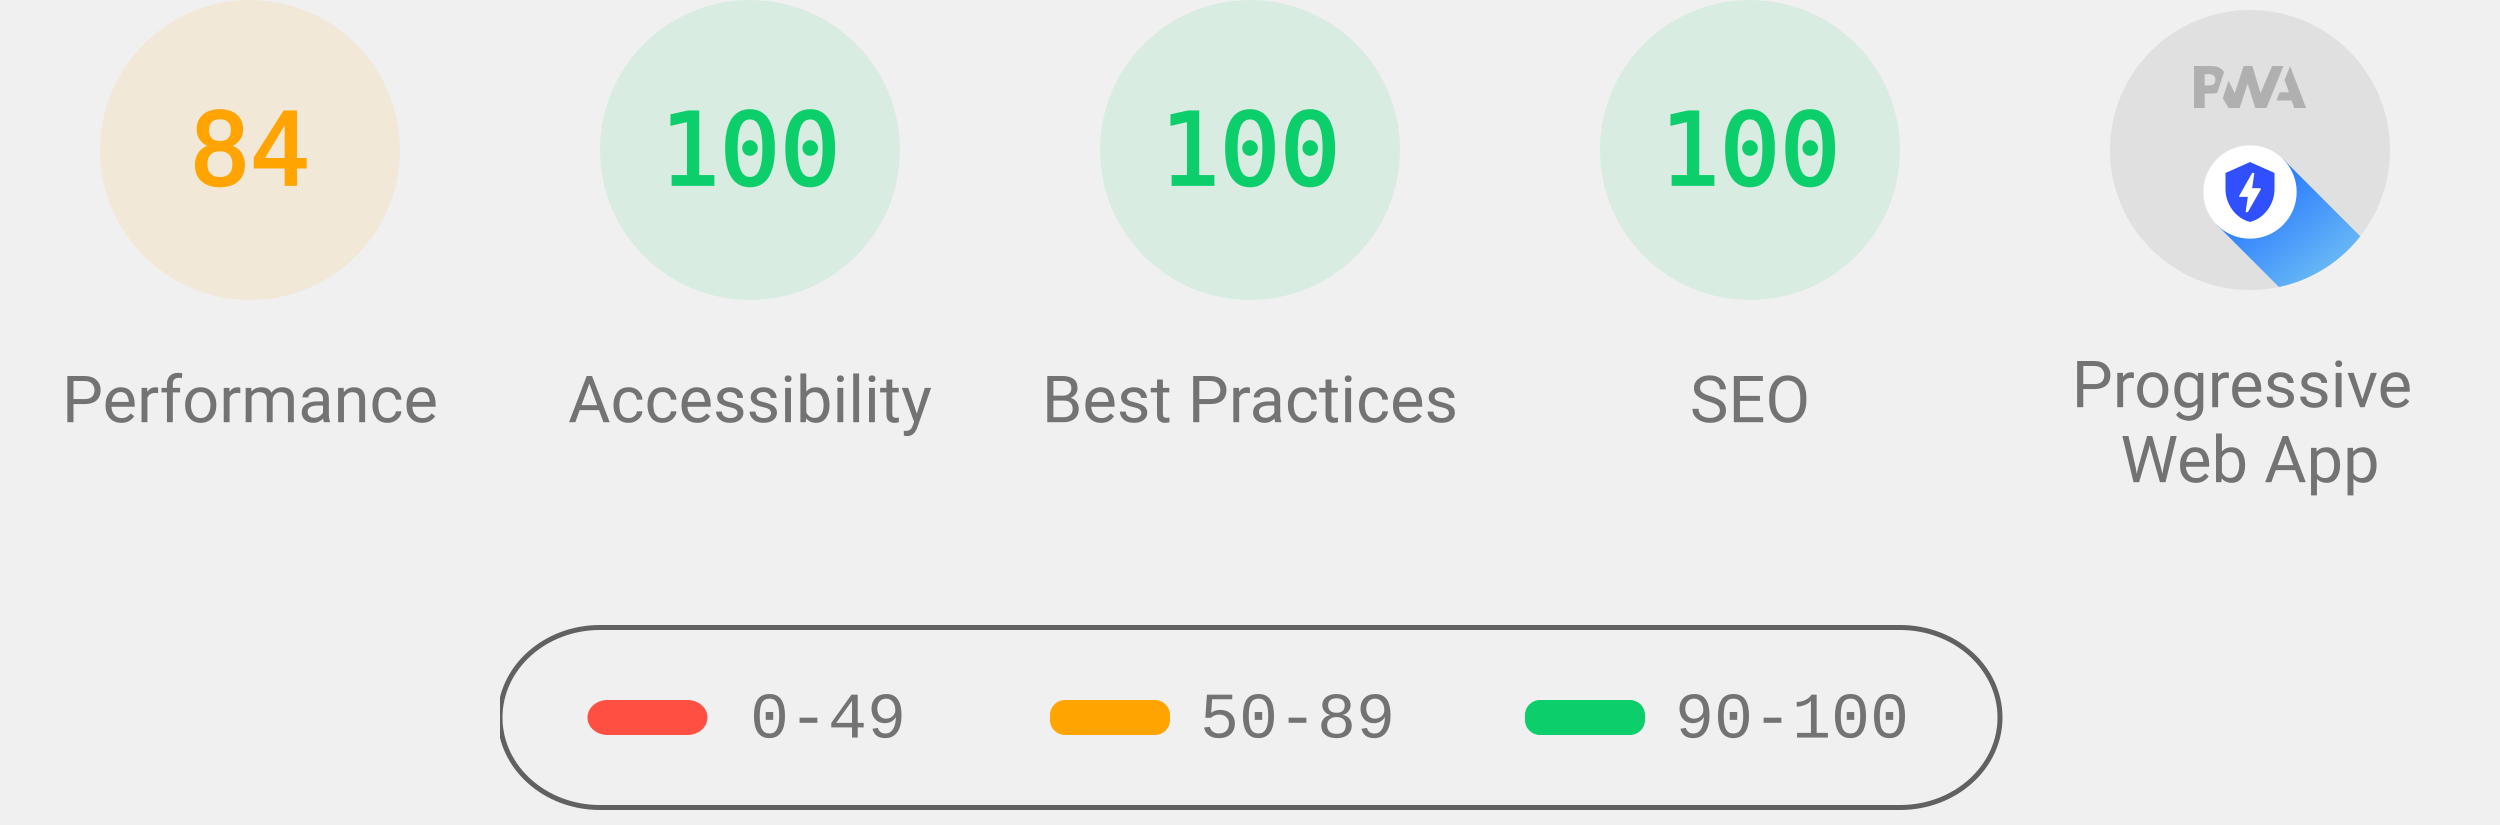
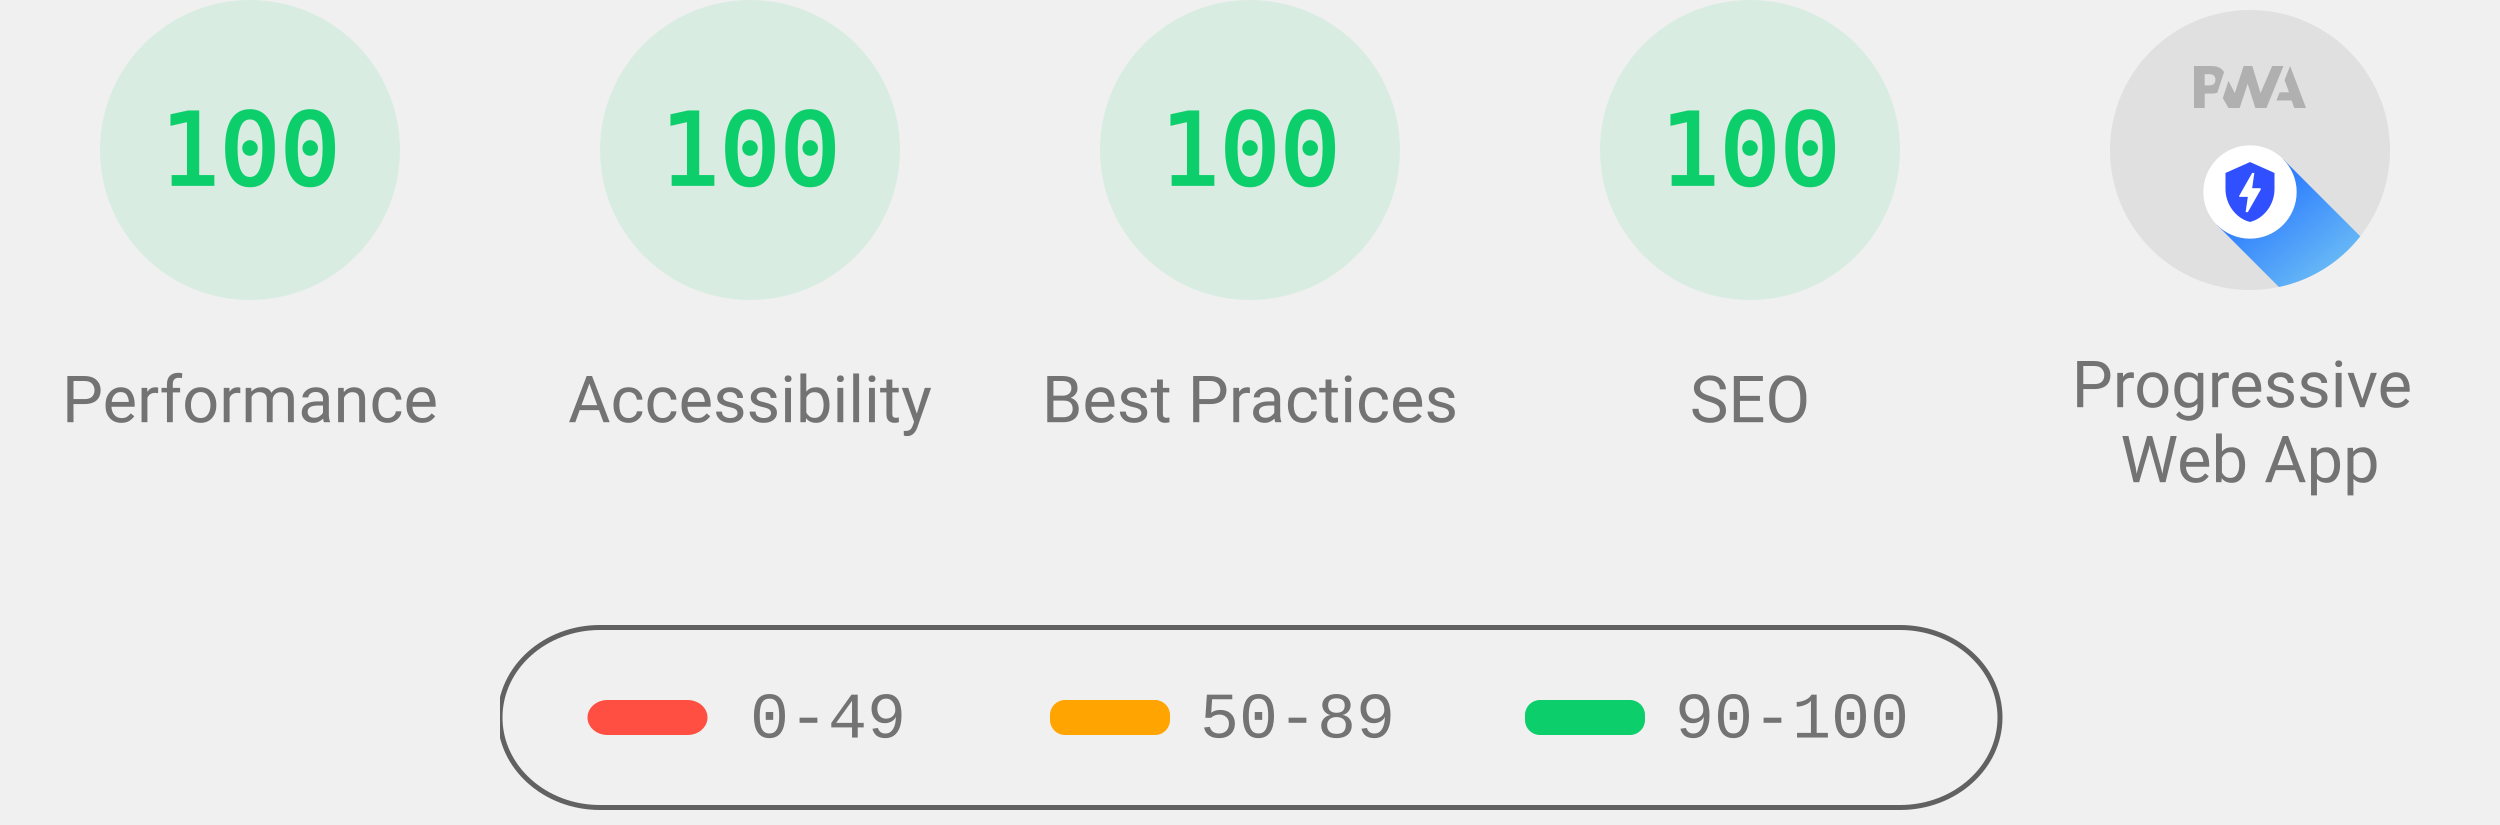
<svg xmlns="http://www.w3.org/2000/svg" class="theme--agnostic" fill="none" width="1000" height="330">
  <style>
			.gauge-base {
				opacity: 0.1
			}

			.gauge-arc {
				fill: none;
				animation-delay: 250ms;
				stroke-linecap: round;
				transform: rotate(-90deg);
				transform-origin: 100px 60px;
				animation: load-gauge 1s ease forwards
			}

			.guage-text {
				font-size: 40px;
				font-family: monospace;
				text-align: center
			}

			.guage-red {
				color: #ff4e42;
				fill: #ff4e42;
				stroke: #ff4e42
			}
			.guage-orange {
				color: #ffa400;
				fill: #ffa400;
				stroke: #ffa400
			}
			.guage-green {
				color: #0cce6b;
				fill: #0cce6b;
				stroke: #0cce6b
			}
			.theme--agnostic .guage-undefined {
				color: #5c5c5c;
				fill: #5c5c5c;
				stroke: #5c5c5c
			}
			.theme--light .guage-undefined {
				color: #1e1e1e;
				fill: #1e1e1e;
				stroke: #1e1e1e
			}
			.theme--dark .guage-undefined {
				color: #f5f5f5;
				fill: #f5f5f5;
				stroke: #f5f5f5
			}

			.guage-title {
				stroke: none;
				font-size: 26px;
				line-height: 26px;
				font-family: Roboto, Halvetica, Arial, sans-serif
			}
			.metric.guage-title {
				font-family: 'Courier New', Courier, monospace
			}
			.theme--agnostic .guage-title {
				color: #737373;
				fill: #737373
			}
			.theme--light .guage-title {
				color: #212121;
				fill: #212121
			}
			.theme--dark .guage-title {
				color: #f5f5f5;
				fill: #f5f5f5
			}

			@keyframes load-gauge {
				from {
					stroke-dasharray: 0 352.858
				}
			}
			.lh-gauge--pwa__disc {
				fill: #e0e0e0
			}
			.lh-gauge--pwa__logo {
				position: relative;
				fill: #b0b0b0
			}
			.lh-gauge--pwa__invisible {
				display: none
			}
			.lh-gauge--pwa__visible {
				display: inline
			}
			.guage-invisible {
				display: none
			}
			.lh-gauge--pwa__logo--primary-color {
				fill: #304ffe
			}
			.theme--agnostic .lh-gauge--pwa__logo--secondary-color {
				fill: #787878
			}
			.theme--light .lh-gauge--pwa__logo--secondary-color {
				fill: #3d3d3d
			}
			.theme--dark .lh-gauge--pwa__logo--secondary-color {
				fill: #d8b6b6
			}
			.theme--light #svg_2 {
				stroke: #00000022
			}
			.theme--agnostic #svg_2 {
				stroke: #616161
			}
			.theme--light #svg_2 {
				stroke: #00000022
			}
			.theme--dark #svg_2 {
				stroke: #f5f5f566
			}
		</style>
-   <svg class="guage-div guage-perf guage-orange" viewBox="0 0 200 200" width="200" height="200" x="0" y="0">
-     <circle class="gauge-base" r="56" cx="100" cy="60" stroke-width="8" />
-     <circle class="gauge-arc guage-arc-1" r="56" cx="100" cy="60" stroke-width="8" style="stroke-dasharray: 295.561, 351.858;" />
-     <text class="guage-text" x="100px" y="60px" alignment-baseline="central" dominant-baseline="central" text-anchor="middle">84</text>
+   <svg class="guage-div guage-perf guage-green" viewBox="0 0 200 200" width="200" height="200" x="0" y="0">
+     <circle class="gauge-base" r="56" cx="100" cy="60" stroke-width="8" />
+     <circle class="gauge-arc guage-arc-1" r="56" cx="100" cy="60" stroke-width="8" style="stroke-dasharray: 351.858, 351.858;" />
+     <text class="guage-text" x="100px" y="60px" alignment-baseline="central" dominant-baseline="central" text-anchor="middle">100</text>
    <text class="guage-title" x="100px" y="160px" alignment-baseline="central" dominant-baseline="central" text-anchor="middle">Performance</text>
  </svg>
  <svg class="guage-div guage-acc guage-green" viewBox="0 0 200 200" width="200" height="200" x="200" y="0">
    <circle class="gauge-base" r="56" cx="100" cy="60" stroke-width="8" />
    <circle class="gauge-arc guage-arc-2" r="56" cx="100" cy="60" stroke-width="8" style="stroke-dasharray: 351.858, 351.858;" />
    <text class="guage-text" x="100px" y="60px" alignment-baseline="central" dominant-baseline="central" text-anchor="middle">100</text>
    <text class="guage-title" x="100px" y="160px" alignment-baseline="central" dominant-baseline="central" text-anchor="middle">Accessibility</text>
  </svg>
  <svg class="guage-div guage-best guage-green" viewBox="0 0 200 200" width="200" height="200" x="400" y="0">
    <circle class="gauge-base" r="56" cx="100" cy="60" stroke-width="8" />
    <circle class="gauge-arc guage-arc-3" r="56" cx="100" cy="60" stroke-width="8" style="stroke-dasharray: 351.858, 351.858;" />
    <text class="guage-text" x="100px" y="60px" alignment-baseline="central" dominant-baseline="central" text-anchor="middle">100</text>
    <text class="guage-title" x="100px" y="160px" alignment-baseline="central" dominant-baseline="central" text-anchor="middle">Best Practices</text>
  </svg>
  <svg class="guage-div guage-seo guage-green" viewBox="0 0 200 200" width="200" height="200" x="600" y="0">
    <circle class="gauge-base" r="56" cx="100" cy="60" stroke-width="8" />
    <circle class="gauge-arc guage-arc-4" r="56" cx="100" cy="60" stroke-width="8" style="stroke-dasharray: 351.858, 351.858;" />
    <text class="guage-text" x="100px" y="60px" alignment-baseline="central" dominant-baseline="central" text-anchor="middle">100</text>
    <text class="guage-title" x="100px" y="160px" alignment-baseline="central" dominant-baseline="central" text-anchor="middle">SEO</text>
  </svg>
  <svg class="guage-div guage-pwa " viewBox="0 0 200 200" width="200" height="200" x="800" y="0">
    <svg viewBox="0 0 60 60" width="112" height="112" x="44" y="4">
      <defs>
        <linearGradient id="lh-gauge--pwa__check-circle__gradient-0" x1="50%" y1="0%" x2="50%" y2="100%">
          <stop stop-color="#00C852" offset="0%" />
          <stop stop-color="#009688" offset="100%" />
        </linearGradient>
        <linearGradient id="lh-gauge--pwa__installable__shadow-gradient-0" x1="76.056%" x2="24.111%" y1="82.995%" y2="24.735%">
          <stop stop-color="#A5D6A7" offset="0%" />
          <stop stop-color="#80CBC4" offset="100%" />
        </linearGradient>
        <linearGradient id="lh-gauge--pwa__fast-reliable__shadow-gradient-0" x1="76.056%" y1="82.995%" x2="25.678%" y2="26.493%">
          <stop stop-color="#64B5F6" offset="0%" />
          <stop stop-color="#2979FF" offset="100%" />
        </linearGradient>
        <g id="lh-gauge--pwa__fast-reliable-badge-0">
          <circle fill="#FFFFFF" cx="10" cy="10" r="10" />
          <path fill="#304FFE" d="M10 3.58l5.25 2.34v3.5c0 3.23-2.24 6.26-5.25 7-3.01-.74-5.25-3.77-5.25-7v-3.5L10 3.58zm-.47 10.74l2.76-4.83.03-.07c.04-.08 0-.24-.22-.24h-1.64l.47-3.26h-.47l-2.7 4.77c-.02.01.05-.1-.04.05-.09.16-.1.31.18.31h1.63l-.47 3.27h.47z" />
        </g>
        <g id="lh-gauge--pwa__installable-badge-0">
          <circle fill="#FFFFFF" cx="10" cy="10" r="10" />
          <path fill="#009688" d="M10 4.167A5.835 5.835 0 0 0 4.167 10 5.835 5.835 0 0 0 10 15.833 5.835 5.835 0 0 0 15.833 10 5.835 5.835 0 0 0 10 4.167zm2.917 6.416h-2.334v2.334H9.417v-2.334H7.083V9.417h2.334V7.083h1.166v2.334h2.334v1.166z" />
        </g>
      </defs>
      <g stroke="none" fill-rule="nonzero">
        <circle class="lh-gauge--pwa__disc" cx="30" cy="30" r="30" />
        <g class="lh-gauge--pwa__logo">
          <path d="M35.66 19.39l.7-1.75h2L37.4 15 38.6 12l3.4 9h-2.51l-.58-1.61z" />
          <path d="M33.52 21l3.65-9h-2.42l-2.5 5.82L30.5 12h-1.86l-1.9 5.82-1.35-2.65-1.21 3.72L25.4 21h2.38l1.72-5.2 1.64 5.2z" />
          <path fill-rule="nonzero" d="M20.3 17.91h1.48c.45 0 .85-.05 1.2-.15l.39-1.18 1.07-3.3a2.64 2.64 0 0 0-.28-.37c-.55-.6-1.36-.91-2.42-.91H18v9h2.3V17.9zm1.96-3.84c.22.22.33.5.33.87 0 .36-.1.65-.29.87-.2.23-.59.35-1.15.35h-.86v-2.41h.87c.52 0 .89.1 1.1.32z" />
        </g>
        <rect class="lh-gauge--pwa__component lh-gauge--pwa__na-line lh-gauge--pwa__invisible" fill="#FFFFFF" x="20" y="32" width="20" height="4" rx="2" />
        <g class="lh-gauge--pwa__component lh-gauge--pwa__fast-reliable-badge lh-gauge--pwa__visible" transform="translate(20, 29)">
          <path fill="url(#lh-gauge--pwa__fast-reliable__shadow-gradient-0)" d="M33.63 19.49A30 30 0 0 1 16.2 30.36L3 17.14 17.14 3l16.49 16.49z" />
          <use href="#lh-gauge--pwa__fast-reliable-badge-0" />
        </g>
        <g class="lh-gauge--pwa__component lh-gauge--pwa__installable-badge lh-gauge--pwa__invisible" transform="translate(20, 29)">
          <path fill="url(#lh-gauge--pwa__installable__shadow-gradient-0)" d="M33.629 19.487c-4.272 5.453-10.391 9.39-17.415 10.869L3 17.142 17.142 3 33.63 19.487z" />
          <use href="#lh-gauge--pwa__installable-badge-0" />
        </g>
        <g class="lh-gauge--pwa__component lh-gauge--pwa__fast-reliable-installable-badges lh-gauge--pwa__invisible">
          <g transform="translate(8, 29)">
            <path fill="url(#lh-gauge--pwa__fast-reliable__shadow-gradient-0)" d="M16.321 30.463L3 17.143 17.142 3l22.365 22.365A29.864 29.864 0 0 1 22 31c-1.942 0-3.84-.184-5.679-.537z" />
            <use href="#lh-gauge--pwa__fast-reliable-badge-0" />
          </g>
          <g transform="translate(32, 29)">
            <path fill="url(#lh-gauge--pwa__installable__shadow-gradient-0)" d="M25.982 11.84a30.107 30.107 0 0 1-13.08 15.203L3 17.143 17.142 3l8.84 8.84z" />
            <use href="#lh-gauge--pwa__installable-badge-0" />
          </g>
        </g>
        <g class="lh-gauge--pwa__component lh-gauge--pwa__check-circle lh-gauge--pwa__invisible" transform="translate(18, 28)">
          <circle fill="#FFFFFF" cx="12" cy="12" r="12" />
          <path fill="url(#lh-gauge--pwa__check-circle__gradient-0)" d="M12 2a10 10 0 1 0 0 20 10 10 0 0 0 0-20zm-2 15l-5-5 1.41-1.41L10 14.17l7.59-7.59L19 8l-9 9z" />
        </g>
      </g>
    </svg>
    <text class="guage-title" y="160px" alignment-baseline="central" dominant-baseline="central" text-anchor="middle">
      <tspan x="100px" dy="-6px">Progressive</tspan>
      <tspan x="100px" dy="30px">Web App</tspan>
    </text>
  </svg>
  <svg width="604" height="76" x="200" y="250">
    <g>
      <rect fill="none" id="canvas_background" height="80" width="604" y="-1" x="-1" />
      <g display="none" overflow="visible" y="0" x="0" height="100%" width="100%" id="canvasGrid">
        <rect fill="url(#gridpattern)" stroke-width="0" y="0" x="0" height="100%" width="100%" />
      </g>
    </g>
    <g>
      <rect fill-opacity="0" stroke-width="2" rx="40" id="svg_2" height="72" width="600" y="1" x="0" fill="#000000" />
      <rect stroke="#000" rx="8" id="svg_3" height="14" width="48" y="30" x="35" stroke-opacity="null" stroke-width="0" fill="#ff4e42" />
      <rect stroke="#000" rx="6" id="svg_4" height="14" width="48" y="30" x="220" stroke-opacity="null" stroke-width="0" fill="#ffa400" />
      <rect stroke="#000" rx="6" id="svg_5" height="14" width="48" y="30" x="410" stroke-opacity="null" stroke-width="0" fill="#0cce6b" />
      <text class="metric guage-title" xml:space="preserve" text-anchor="start" font-size="26" id="svg_6" y="45" x="100" stroke-opacity="null" stroke-width="0" stroke="#000">0-49</text>
      <text class="metric guage-title" xml:space="preserve" text-anchor="start" font-size="26" id="svg_7" y="45" x="280" stroke-opacity="null" stroke-width="0" stroke="#000">50-89</text>
      <text class="metric guage-title" xml:space="preserve" text-anchor="start" font-size="26" id="svg_8" y="45" x="470" stroke-opacity="null" stroke-width="0" stroke="#000">90-100</text>
    </g>
  </svg>
</svg>
